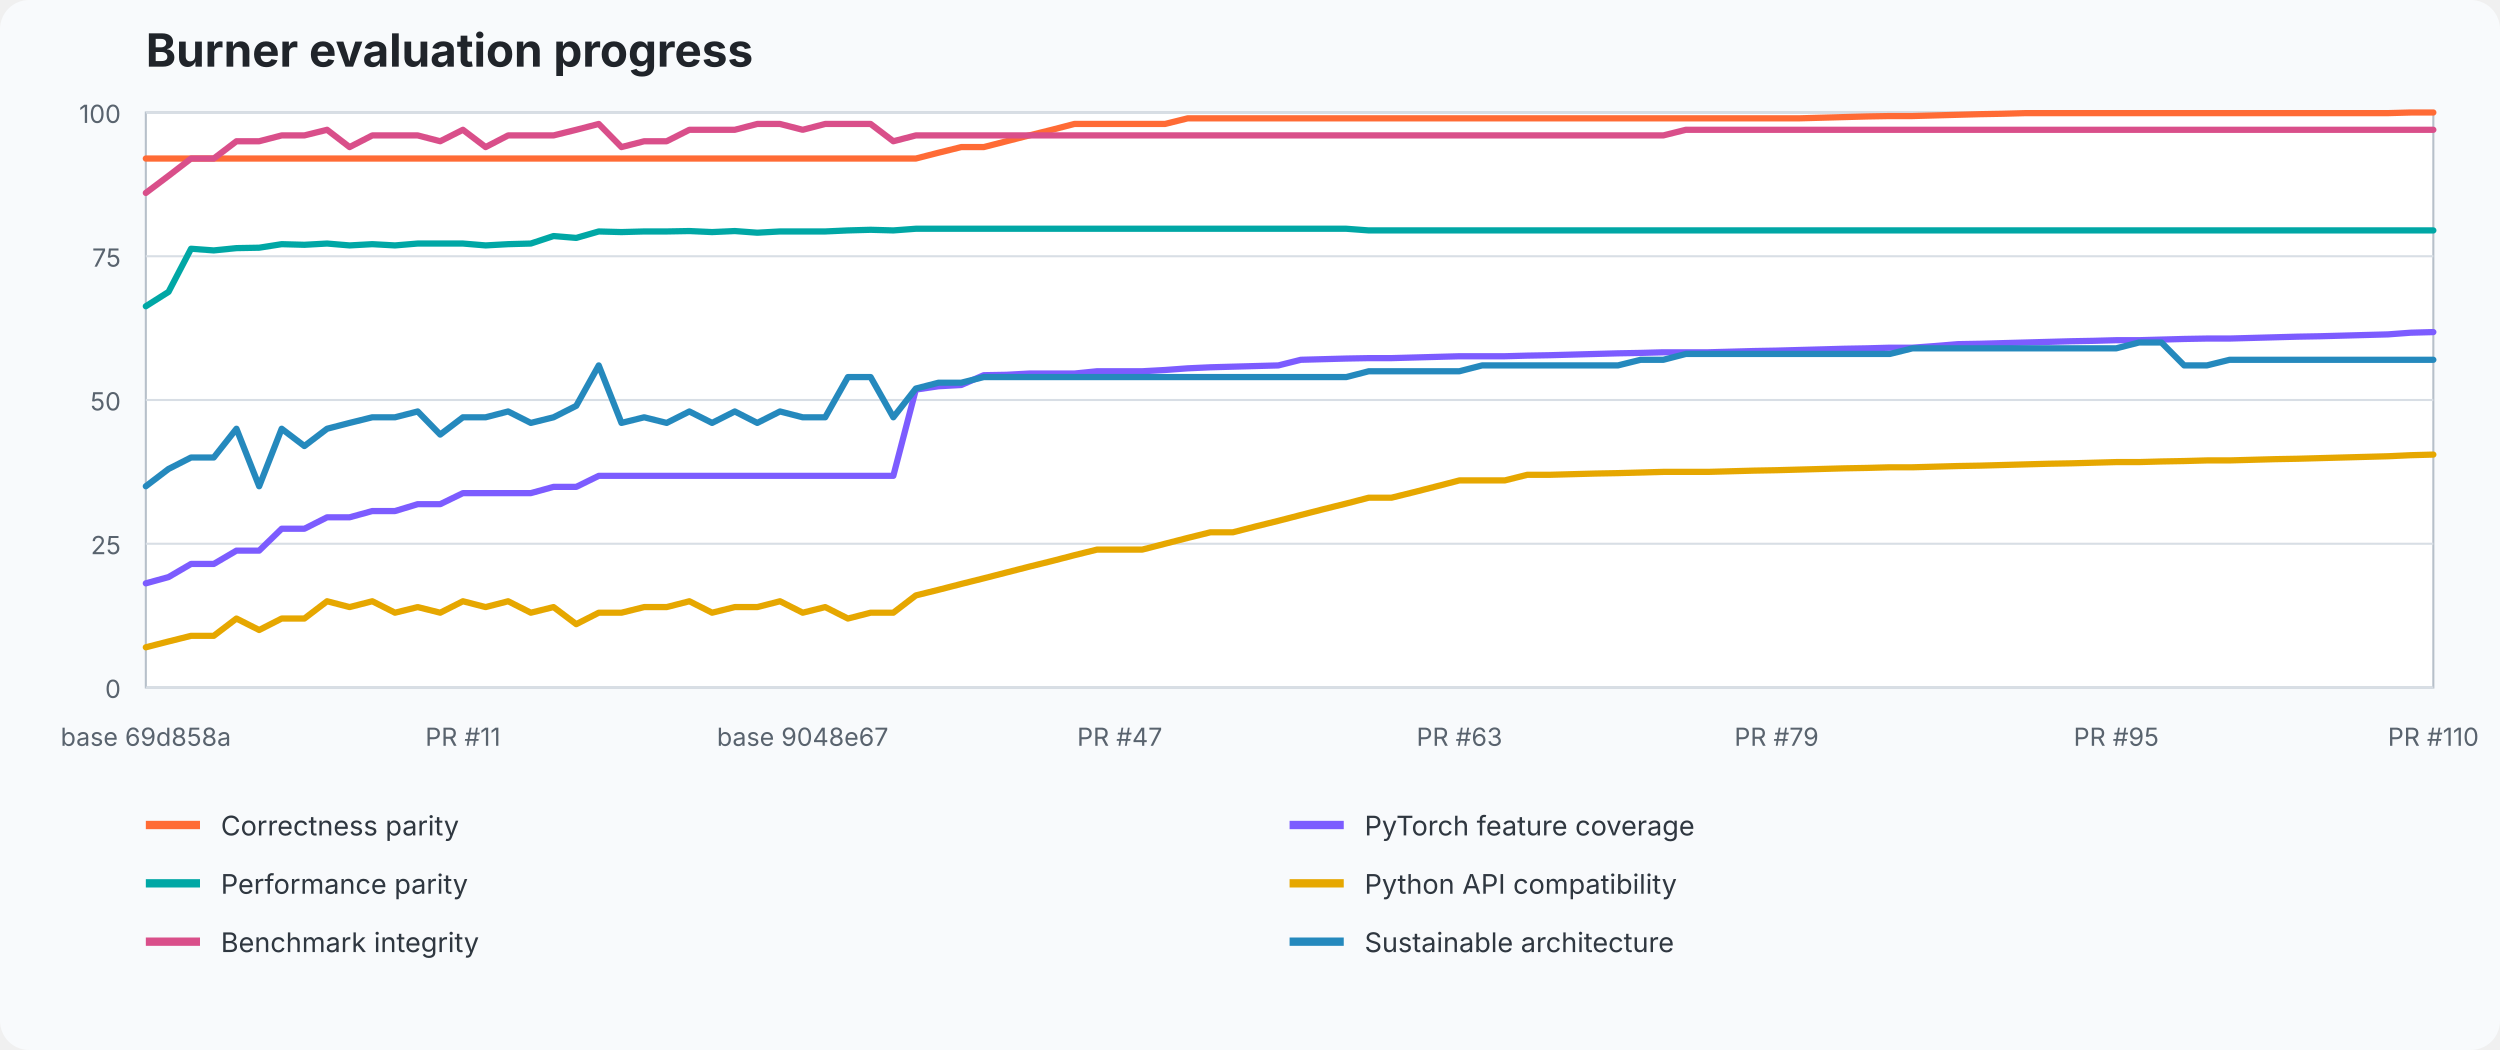
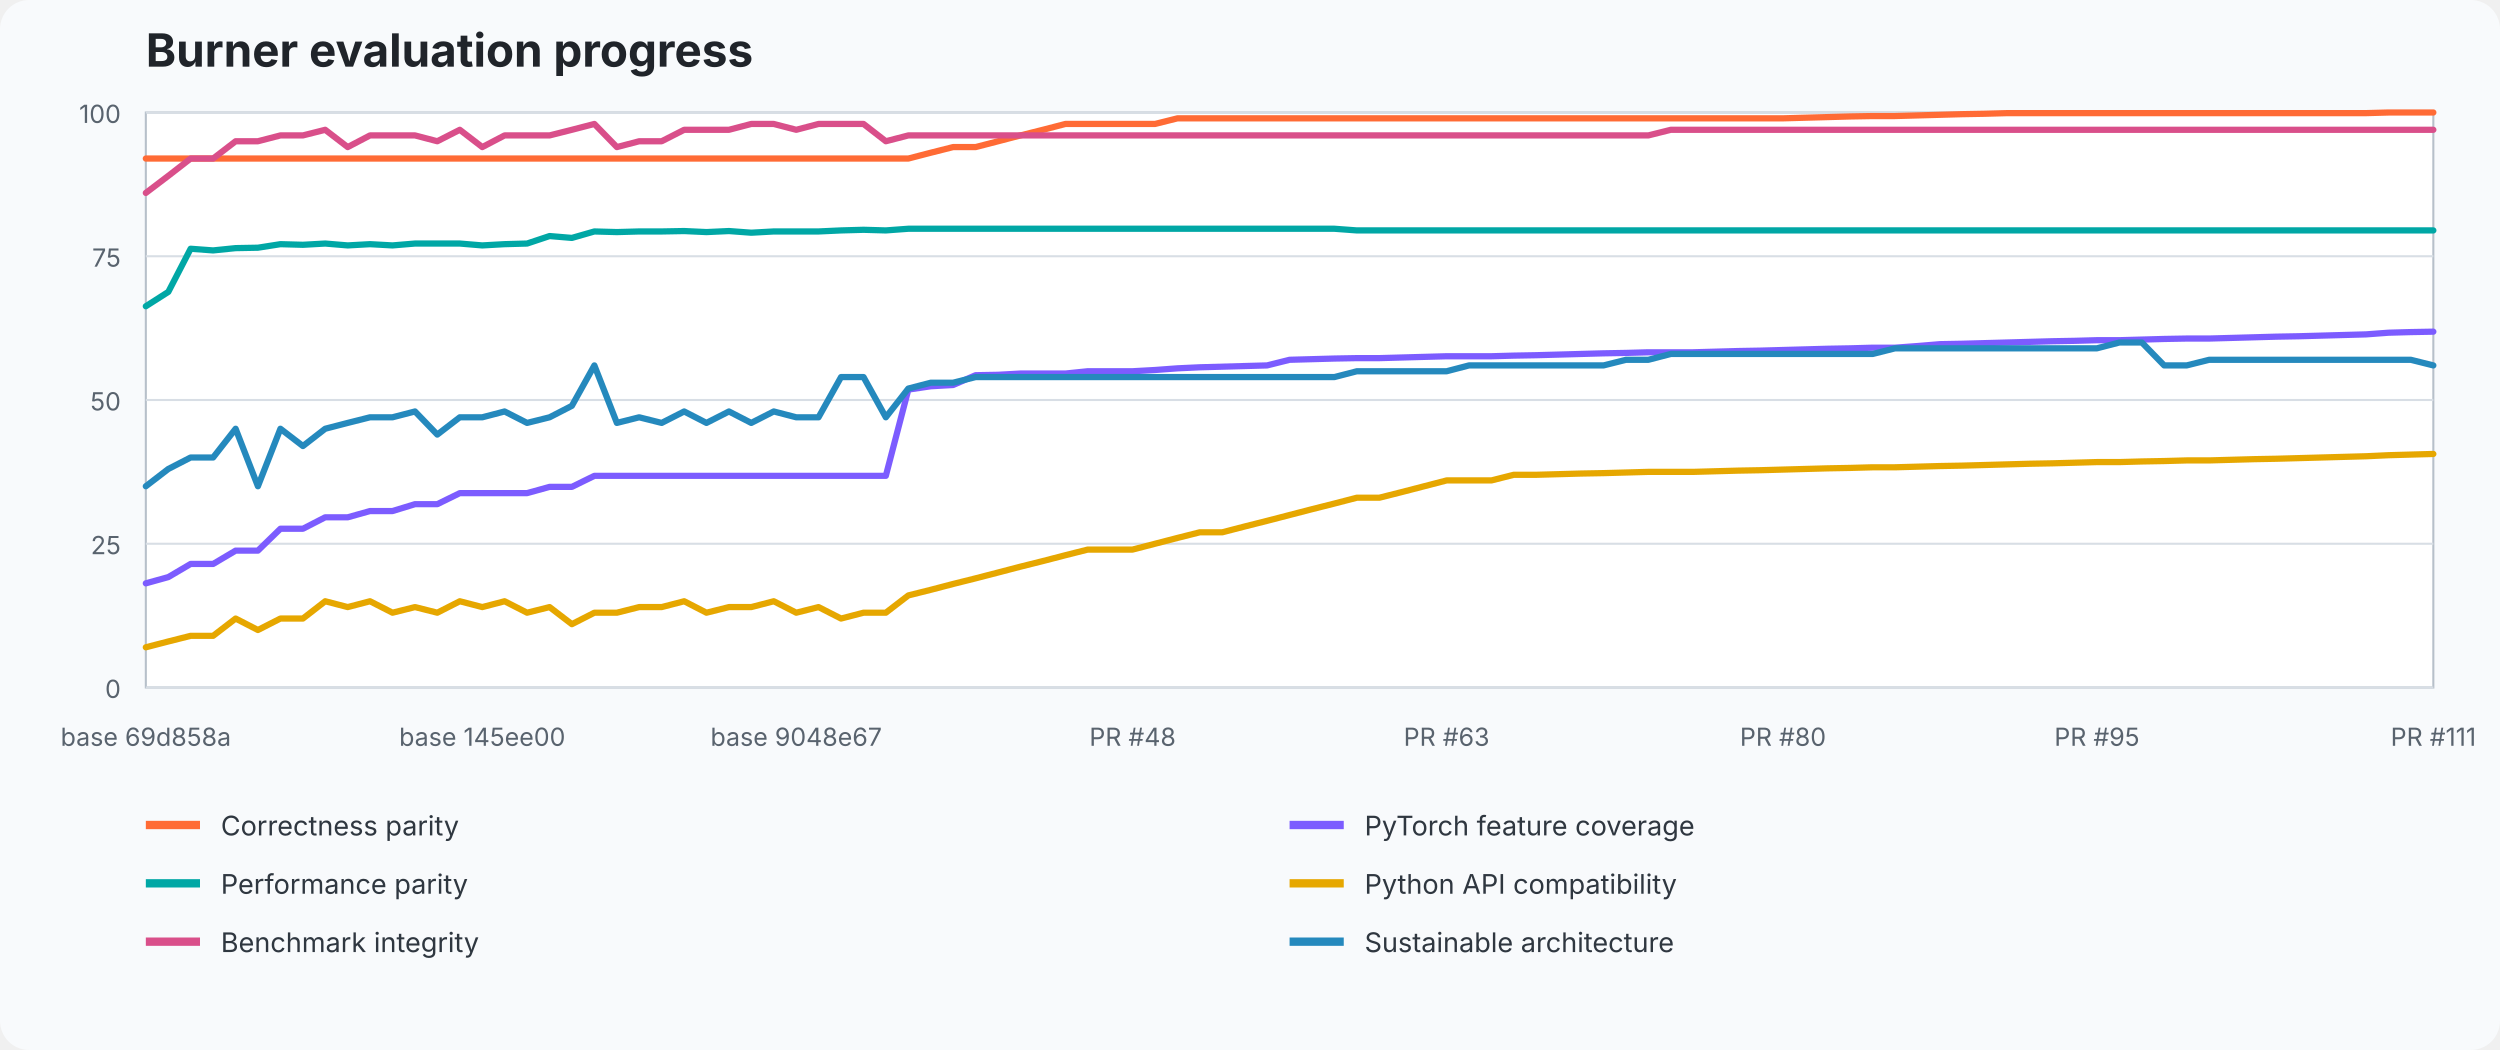
<svg xmlns="http://www.w3.org/2000/svg" width="1200" height="504" viewBox="0 0 1200 504" role="img" aria-labelledby="title desc">
  <style>text{font-family:ui-sans-serif,system-ui,-apple-system,BlinkMacSystemFont,"Segoe UI",sans-serif}.title{font-size:22px;font-weight:700;fill:#20242a}.axis{font-size:12px;fill:#59636e}.legend{font-size:13px;fill:#2f3740}.grid{stroke:#d8dee5;stroke-width:1}.plot{fill:#fff;stroke:#b7c0ca}</style>
  <rect width="100%" height="100%" fill="#f8fafc" rx="14" />
  <text x="70" y="32" class="title">Burner evaluation progress</text>
  <rect x="70" y="54" width="1098" height="276" class="plot" />
  <line x1="70" y1="330" x2="1168" y2="330" class="grid" />
  <text x="58" y="335" text-anchor="end" class="axis">0</text>
  <line x1="70" y1="261" x2="1168" y2="261" class="grid" />
  <text x="58" y="266" text-anchor="end" class="axis">25</text>
  <line x1="70" y1="192" x2="1168" y2="192" class="grid" />
  <text x="58" y="197" text-anchor="end" class="axis">50</text>
  <line x1="70" y1="123" x2="1168" y2="123" class="grid" />
  <text x="58" y="128" text-anchor="end" class="axis">75</text>
  <line x1="70" y1="54" x2="1168" y2="54" class="grid" />
  <text x="58" y="59" text-anchor="end" class="axis">100</text>
-   <polyline points="70.0,76.1 80.9,76.1 91.7,76.1 102.6,76.1 113.5,76.1 124.4,76.1 135.2,76.1 146.1,76.1 157.0,76.1 167.8,76.1 178.7,76.1 189.6,76.1 200.5,76.1 211.3,76.1 222.2,76.1 233.1,76.1 243.9,76.1 254.8,76.1 265.7,76.1 276.6,76.1 287.4,76.1 298.3,76.1 309.2,76.1 320.0,76.1 330.9,76.1 341.8,76.1 352.7,76.1 363.5,76.1 374.4,76.1 385.3,76.1 396.1,76.1 407.0,76.1 417.9,76.1 428.8,76.1 439.6,76.1 450.5,73.3 461.4,70.6 472.2,70.6 483.1,67.8 494.0,65.0 504.9,62.3 515.7,59.5 526.6,59.5 537.5,59.5 548.3,59.5 559.2,59.5 570.1,56.8 581.0,56.8 591.8,56.8 602.7,56.8 613.6,56.8 624.4,56.8 635.3,56.8 646.2,56.8 657.0,56.8 667.9,56.8 678.8,56.8 689.7,56.8 700.5,56.8 711.4,56.8 722.3,56.8 733.1,56.8 744.0,56.8 754.9,56.8 765.8,56.8 776.6,56.8 787.5,56.8 798.4,56.8 809.2,56.8 820.1,56.8 831.0,56.8 841.9,56.8 852.7,56.8 863.6,56.8 874.5,56.5 885.3,56.2 896.2,55.9 907.1,55.7 918.0,55.7 928.8,55.4 939.7,55.1 950.6,54.8 961.4,54.6 972.3,54.3 983.2,54.3 994.1,54.3 1004.9,54.3 1015.8,54.3 1026.7,54.3 1037.5,54.3 1048.4,54.3 1059.3,54.3 1070.2,54.3 1081.0,54.3 1091.9,54.3 1102.8,54.3 1113.6,54.3 1124.5,54.3 1135.4,54.3 1146.3,54.3 1157.1,54.0 1168.0,54.0" fill="none" stroke="#ff6b35" stroke-width="3" stroke-linejoin="round" stroke-linecap="round" />
-   <polyline points="70.0,280.0 80.9,277.0 91.7,270.7 102.6,270.7 113.5,264.3 124.4,264.3 135.2,253.8 146.1,253.8 157.0,248.3 167.8,248.3 178.7,245.3 189.6,245.3 200.5,242.0 211.3,242.0 222.2,236.7 233.1,236.7 243.9,236.7 254.8,236.7 265.7,233.7 276.6,233.7 287.4,228.4 298.3,228.4 309.2,228.4 320.0,228.4 330.9,228.4 341.8,228.4 352.7,228.4 363.5,228.4 374.4,228.4 385.3,228.4 396.1,228.4 407.0,228.4 417.9,228.4 428.8,228.4 439.6,187.0 450.5,185.4 461.4,184.8 472.2,180.1 483.1,179.9 494.0,179.3 504.9,179.3 515.7,179.3 526.6,178.2 537.5,178.2 548.3,178.2 559.2,177.6 570.1,176.8 581.0,176.3 591.8,176.0 602.7,175.7 613.6,175.4 624.4,172.7 635.3,172.4 646.2,172.1 657.0,171.9 667.9,171.9 678.8,171.6 689.7,171.3 700.5,171.0 711.4,171.0 722.3,171.0 733.1,170.7 744.0,170.5 754.9,170.2 765.8,169.9 776.6,169.6 787.5,169.4 798.4,169.1 809.2,169.1 820.1,169.1 831.0,168.8 841.9,168.5 852.7,168.3 863.6,168.0 874.5,167.7 885.3,167.4 896.2,167.2 907.1,166.9 918.0,166.9 928.8,166.1 939.7,165.2 950.6,165.0 961.4,164.7 972.3,164.4 983.2,164.1 994.1,163.8 1004.9,163.6 1015.8,163.3 1026.7,163.3 1037.5,163.0 1048.4,162.7 1059.3,162.5 1070.2,162.5 1081.0,162.2 1091.9,161.9 1102.8,161.6 1113.6,161.4 1124.5,161.1 1135.4,160.8 1146.3,160.5 1157.1,159.7 1168.0,159.4" fill="none" stroke="#7c5cff" stroke-width="3" stroke-linejoin="round" stroke-linecap="round" />
-   <polyline points="70.0,147.0 80.9,140.1 91.7,119.4 102.6,120.2 113.5,119.1 124.4,118.9 135.2,117.2 146.1,117.5 157.0,116.9 167.8,117.8 178.7,117.2 189.6,117.8 200.5,116.9 211.3,116.9 222.2,116.9 233.1,117.8 243.9,117.2 254.8,116.9 265.7,113.3 276.6,114.2 287.4,111.1 298.3,111.4 309.2,111.1 320.0,111.1 330.9,110.9 341.8,111.4 352.7,110.9 363.5,111.7 374.4,111.1 385.3,111.1 396.1,111.1 407.0,110.6 417.9,110.3 428.8,110.6 439.6,109.8 450.5,109.8 461.4,109.8 472.2,109.8 483.1,109.8 494.0,109.8 504.9,109.8 515.7,109.8 526.6,109.8 537.5,109.8 548.3,109.8 559.2,109.8 570.1,109.8 581.0,109.8 591.8,109.8 602.7,109.8 613.6,109.8 624.4,109.8 635.3,109.8 646.2,109.8 657.0,110.6 667.9,110.6 678.8,110.6 689.7,110.6 700.5,110.6 711.4,110.6 722.3,110.6 733.1,110.6 744.0,110.6 754.9,110.6 765.8,110.6 776.6,110.6 787.5,110.6 798.4,110.6 809.2,110.6 820.1,110.6 831.0,110.6 841.9,110.6 852.7,110.6 863.6,110.6 874.5,110.6 885.3,110.6 896.2,110.6 907.1,110.6 918.0,110.6 928.8,110.6 939.7,110.6 950.6,110.6 961.4,110.6 972.3,110.6 983.2,110.6 994.1,110.6 1004.9,110.6 1015.8,110.6 1026.7,110.6 1037.5,110.6 1048.4,110.6 1059.3,110.6 1070.2,110.6 1081.0,110.6 1091.9,110.6 1102.8,110.6 1113.6,110.6 1124.5,110.6 1135.4,110.6 1146.3,110.6 1157.1,110.6 1168.0,110.6" fill="none" stroke="#00a7a5" stroke-width="3" stroke-linejoin="round" stroke-linecap="round" />
-   <polyline points="70.0,310.7 80.9,307.9 91.7,305.2 102.6,305.2 113.5,296.9 124.4,302.4 135.2,296.9 146.1,296.9 157.0,288.6 167.8,291.4 178.7,288.6 189.6,294.1 200.5,291.4 211.3,294.1 222.2,288.6 233.1,291.4 243.9,288.6 254.8,294.1 265.7,291.4 276.6,299.6 287.4,294.1 298.3,294.1 309.2,291.4 320.0,291.4 330.9,288.6 341.8,294.1 352.7,291.4 363.5,291.4 374.4,288.6 385.3,294.1 396.1,291.4 407.0,296.9 417.9,294.1 428.8,294.1 439.6,285.8 450.5,283.1 461.4,280.3 472.2,277.6 483.1,274.8 494.0,272.0 504.9,269.3 515.7,266.5 526.6,263.8 537.5,263.8 548.3,263.8 559.2,261.0 570.1,258.2 581.0,255.5 591.8,255.5 602.7,252.7 613.6,250.0 624.4,247.2 635.3,244.4 646.2,241.7 657.0,238.9 667.9,238.9 678.8,236.2 689.7,233.4 700.5,230.6 711.4,230.6 722.3,230.6 733.1,227.9 744.0,227.9 754.9,227.6 765.8,227.3 776.6,227.1 787.5,226.8 798.4,226.5 809.2,226.5 820.1,226.5 831.0,226.2 841.9,225.9 852.7,225.7 863.6,225.4 874.5,225.1 885.3,224.8 896.2,224.6 907.1,224.3 918.0,224.3 928.8,224.0 939.7,223.7 950.6,223.5 961.4,223.2 972.3,222.9 983.2,222.6 994.1,222.4 1004.9,222.1 1015.8,221.8 1026.7,221.8 1037.5,221.5 1048.4,221.3 1059.3,221.0 1070.2,221.0 1081.0,220.7 1091.9,220.4 1102.8,220.2 1113.6,219.9 1124.5,219.6 1135.4,219.3 1146.3,219.0 1157.1,218.5 1168.0,218.2" fill="none" stroke="#e6a700" stroke-width="3" stroke-linejoin="round" stroke-linecap="round" />
-   <polyline points="70.0,92.6 80.9,84.4 91.7,76.1 102.6,76.1 113.5,67.8 124.4,67.8 135.2,65.0 146.1,65.0 157.0,62.3 167.8,70.6 178.7,65.0 189.6,65.0 200.5,65.0 211.3,67.8 222.2,62.3 233.1,70.6 243.9,65.0 254.8,65.0 265.7,65.0 276.6,62.3 287.4,59.5 298.3,70.6 309.2,67.8 320.0,67.8 330.9,62.3 341.8,62.3 352.7,62.3 363.5,59.5 374.4,59.5 385.3,62.3 396.1,59.5 407.0,59.5 417.9,59.5 428.8,67.8 439.6,65.0 450.5,65.0 461.4,65.0 472.2,65.0 483.1,65.0 494.0,65.0 504.9,65.0 515.7,65.0 526.6,65.0 537.5,65.0 548.3,65.0 559.2,65.0 570.1,65.0 581.0,65.0 591.8,65.0 602.7,65.0 613.6,65.0 624.4,65.0 635.3,65.0 646.2,65.0 657.0,65.0 667.9,65.0 678.8,65.0 689.7,65.0 700.5,65.0 711.4,65.0 722.3,65.0 733.1,65.0 744.0,65.0 754.9,65.0 765.8,65.0 776.6,65.0 787.5,65.0 798.4,65.0 809.2,62.3 820.1,62.3 831.0,62.3 841.9,62.3 852.7,62.3 863.6,62.3 874.5,62.3 885.3,62.3 896.2,62.3 907.1,62.3 918.0,62.3 928.8,62.3 939.7,62.3 950.6,62.3 961.4,62.3 972.3,62.3 983.2,62.3 994.1,62.3 1004.9,62.3 1015.8,62.3 1026.7,62.3 1037.5,62.3 1048.4,62.3 1059.3,62.3 1070.2,62.3 1081.0,62.3 1091.9,62.3 1102.8,62.3 1113.6,62.3 1124.5,62.3 1135.4,62.3 1146.3,62.3 1157.1,62.3 1168.0,62.3" fill="none" stroke="#d94f8a" stroke-width="3" stroke-linejoin="round" stroke-linecap="round" />
-   <polyline points="70.0,233.4 80.9,225.1 91.7,219.6 102.6,219.6 113.5,205.8 124.4,233.4 135.2,205.8 146.1,214.1 157.0,205.8 167.8,203.0 178.7,200.3 189.6,200.3 200.5,197.5 211.3,208.6 222.2,200.3 233.1,200.3 243.9,197.5 254.8,203.0 265.7,200.3 276.6,194.8 287.4,175.4 298.3,203.0 309.2,200.3 320.0,203.0 330.9,197.5 341.8,203.0 352.7,197.5 363.5,203.0 374.4,197.5 385.3,200.3 396.1,200.3 407.0,181.0 417.9,181.0 428.8,200.3 439.6,186.5 450.5,183.7 461.4,183.7 472.2,181.0 483.1,181.0 494.0,181.0 504.9,181.0 515.7,181.0 526.6,181.0 537.5,181.0 548.3,181.0 559.2,181.0 570.1,181.0 581.0,181.0 591.8,181.0 602.7,181.0 613.6,181.0 624.4,181.0 635.3,181.0 646.2,181.0 657.0,178.2 667.9,178.2 678.8,178.2 689.7,178.2 700.5,178.2 711.4,175.4 722.3,175.4 733.1,175.4 744.0,175.4 754.9,175.4 765.8,175.4 776.6,175.4 787.5,172.7 798.4,172.7 809.2,169.9 820.1,169.9 831.0,169.9 841.9,169.9 852.7,169.9 863.6,169.9 874.5,169.9 885.3,169.9 896.2,169.9 907.1,169.9 918.0,167.2 928.8,167.2 939.7,167.2 950.6,167.2 961.4,167.2 972.3,167.2 983.2,167.2 994.1,167.2 1004.9,167.2 1015.8,167.2 1026.7,164.4 1037.5,164.4 1048.4,175.4 1059.3,175.4 1070.2,172.7 1081.0,172.7 1091.9,172.7 1102.8,172.7 1113.6,172.7 1124.5,172.7 1135.4,172.7 1146.3,172.7 1157.1,172.7 1168.0,172.7" fill="none" stroke="#2589bd" stroke-width="3" stroke-linejoin="round" stroke-linecap="round" />
+   <polyline points="70.0,76.1 80.8,76.1 91.5,76.1 102.3,76.1 113.1,76.1 123.8,76.1 134.6,76.1 145.4,76.1 156.1,76.1 166.9,76.1 177.6,76.1 188.4,76.1 199.2,76.1 209.9,76.1 220.7,76.1 231.5,76.1 242.2,76.1 253.0,76.1 263.8,76.1 274.5,76.1 285.3,76.1 296.1,76.1 306.8,76.1 317.6,76.1 328.4,76.1 339.1,76.1 349.9,76.1 360.6,76.1 371.4,76.1 382.2,76.1 392.9,76.1 403.7,76.1 414.5,76.1 425.2,76.1 436.0,76.1 446.8,73.3 457.5,70.6 468.3,70.6 479.1,67.8 489.8,65.0 500.6,62.3 511.4,59.5 522.1,59.5 532.9,59.5 543.6,59.5 554.4,59.5 565.2,56.8 575.9,56.8 586.7,56.8 597.5,56.8 608.2,56.8 619.0,56.8 629.8,56.8 640.5,56.8 651.3,56.8 662.1,56.8 672.8,56.8 683.6,56.8 694.4,56.8 705.1,56.8 715.9,56.8 726.6,56.8 737.4,56.8 748.2,56.8 758.9,56.8 769.7,56.8 780.5,56.8 791.2,56.8 802.0,56.8 812.8,56.8 823.5,56.8 834.3,56.8 845.1,56.8 855.8,56.8 866.6,56.5 877.4,56.2 888.1,55.9 898.9,55.7 909.6,55.7 920.4,55.4 931.2,55.1 941.9,54.8 952.7,54.6 963.5,54.3 974.2,54.3 985.0,54.3 995.8,54.3 1006.5,54.3 1017.3,54.3 1028.1,54.3 1038.8,54.3 1049.6,54.3 1060.4,54.3 1071.1,54.3 1081.9,54.3 1092.6,54.3 1103.4,54.3 1114.2,54.3 1124.9,54.3 1135.7,54.3 1146.5,54.0 1157.2,54.0 1168.0,54.0" fill="none" stroke="#ff6b35" stroke-width="3" stroke-linejoin="round" stroke-linecap="round" />
+   <polyline points="70.0,280.0 80.8,277.0 91.5,270.7 102.3,270.7 113.1,264.3 123.8,264.3 134.6,253.8 145.4,253.8 156.1,248.3 166.9,248.3 177.6,245.3 188.4,245.3 199.2,242.0 209.9,242.0 220.7,236.7 231.5,236.7 242.2,236.7 253.0,236.7 263.8,233.7 274.5,233.7 285.3,228.4 296.1,228.4 306.8,228.4 317.6,228.4 328.4,228.4 339.1,228.4 349.9,228.4 360.6,228.4 371.4,228.4 382.2,228.4 392.9,228.4 403.7,228.4 414.5,228.4 425.2,228.4 436.0,187.0 446.8,185.4 457.5,184.8 468.3,180.1 479.1,179.9 489.8,179.3 500.6,179.3 511.4,179.3 522.1,178.2 532.9,178.2 543.6,178.2 554.4,177.6 565.2,176.8 575.9,176.3 586.7,176.0 597.5,175.7 608.2,175.4 619.0,172.7 629.8,172.4 640.5,172.1 651.3,171.9 662.1,171.9 672.8,171.6 683.6,171.3 694.4,171.0 705.1,171.0 715.9,171.0 726.6,170.7 737.4,170.5 748.2,170.2 758.9,169.9 769.7,169.6 780.5,169.4 791.2,169.1 802.0,169.1 812.8,169.1 823.5,168.8 834.3,168.5 845.1,168.3 855.8,168.0 866.6,167.7 877.4,167.4 888.1,167.2 898.9,166.9 909.6,166.9 920.4,166.1 931.2,165.2 941.9,165.0 952.7,164.7 963.5,164.4 974.2,164.1 985.0,163.8 995.8,163.6 1006.5,163.3 1017.3,163.3 1028.1,163.0 1038.8,162.7 1049.6,162.5 1060.4,162.5 1071.1,162.2 1081.9,161.9 1092.6,161.6 1103.4,161.4 1114.2,161.1 1124.9,160.8 1135.7,160.5 1146.5,159.7 1157.2,159.4 1168.0,159.2" fill="none" stroke="#7c5cff" stroke-width="3" stroke-linejoin="round" stroke-linecap="round" />
+   <polyline points="70.0,147.0 80.8,140.1 91.5,119.4 102.3,120.2 113.1,119.1 123.8,118.9 134.6,117.2 145.4,117.5 156.1,116.9 166.9,117.8 177.6,117.2 188.4,117.8 199.2,116.9 209.9,116.9 220.7,116.9 231.5,117.8 242.2,117.2 253.0,116.9 263.8,113.3 274.5,114.2 285.3,111.1 296.1,111.4 306.8,111.1 317.6,111.1 328.4,110.9 339.1,111.4 349.9,110.9 360.6,111.7 371.4,111.1 382.2,111.1 392.9,111.1 403.7,110.6 414.5,110.3 425.2,110.6 436.0,109.8 446.8,109.8 457.5,109.8 468.3,109.8 479.1,109.8 489.8,109.8 500.6,109.8 511.4,109.8 522.1,109.8 532.9,109.8 543.6,109.8 554.4,109.8 565.2,109.8 575.9,109.8 586.7,109.8 597.5,109.8 608.2,109.8 619.0,109.8 629.8,109.8 640.5,109.8 651.3,110.6 662.1,110.6 672.8,110.6 683.6,110.6 694.4,110.6 705.1,110.6 715.9,110.6 726.6,110.6 737.4,110.6 748.2,110.6 758.9,110.6 769.7,110.6 780.5,110.6 791.2,110.6 802.0,110.6 812.8,110.6 823.5,110.6 834.3,110.6 845.1,110.6 855.8,110.6 866.6,110.6 877.4,110.6 888.1,110.6 898.9,110.6 909.6,110.6 920.4,110.6 931.2,110.6 941.9,110.6 952.7,110.6 963.5,110.6 974.2,110.6 985.0,110.6 995.8,110.6 1006.5,110.6 1017.3,110.6 1028.1,110.6 1038.8,110.6 1049.6,110.6 1060.4,110.6 1071.1,110.6 1081.9,110.6 1092.6,110.6 1103.4,110.6 1114.2,110.6 1124.9,110.6 1135.7,110.6 1146.5,110.6 1157.2,110.6 1168.0,110.6" fill="none" stroke="#00a7a5" stroke-width="3" stroke-linejoin="round" stroke-linecap="round" />
+   <polyline points="70.0,310.7 80.8,307.9 91.5,305.2 102.3,305.2 113.1,296.9 123.8,302.4 134.6,296.9 145.4,296.9 156.1,288.6 166.9,291.4 177.6,288.6 188.4,294.1 199.2,291.4 209.9,294.1 220.7,288.6 231.5,291.4 242.2,288.6 253.0,294.1 263.8,291.4 274.5,299.6 285.3,294.1 296.1,294.1 306.8,291.4 317.6,291.4 328.4,288.6 339.1,294.1 349.9,291.4 360.6,291.4 371.4,288.6 382.2,294.1 392.9,291.4 403.7,296.9 414.5,294.1 425.2,294.1 436.0,285.8 446.8,283.1 457.5,280.3 468.3,277.6 479.1,274.8 489.8,272.0 500.6,269.3 511.4,266.5 522.1,263.8 532.9,263.8 543.6,263.8 554.4,261.0 565.2,258.2 575.9,255.5 586.7,255.5 597.5,252.7 608.2,250.0 619.0,247.2 629.8,244.4 640.5,241.7 651.3,238.9 662.1,238.9 672.8,236.2 683.6,233.4 694.4,230.6 705.1,230.6 715.9,230.6 726.6,227.9 737.4,227.9 748.2,227.6 758.9,227.3 769.7,227.1 780.5,226.8 791.2,226.5 802.0,226.5 812.8,226.5 823.5,226.2 834.3,225.9 845.1,225.7 855.8,225.4 866.6,225.1 877.4,224.8 888.1,224.6 898.9,224.3 909.6,224.3 920.4,224.0 931.2,223.7 941.9,223.5 952.7,223.2 963.5,222.9 974.2,222.6 985.0,222.4 995.8,222.1 1006.5,221.8 1017.3,221.8 1028.1,221.5 1038.8,221.3 1049.6,221.0 1060.4,221.0 1071.1,220.7 1081.9,220.4 1092.6,220.2 1103.4,219.9 1114.2,219.6 1124.9,219.3 1135.7,219.0 1146.5,218.5 1157.2,218.2 1168.0,217.9" fill="none" stroke="#e6a700" stroke-width="3" stroke-linejoin="round" stroke-linecap="round" />
+   <polyline points="70.0,92.6 80.8,84.4 91.5,76.1 102.3,76.1 113.1,67.8 123.8,67.8 134.6,65.0 145.4,65.0 156.1,62.3 166.9,70.6 177.6,65.0 188.4,65.0 199.2,65.0 209.9,67.8 220.7,62.3 231.5,70.6 242.2,65.0 253.0,65.0 263.8,65.0 274.5,62.3 285.3,59.5 296.1,70.6 306.8,67.8 317.6,67.8 328.4,62.3 339.1,62.3 349.9,62.3 360.6,59.5 371.4,59.5 382.2,62.3 392.9,59.5 403.7,59.5 414.5,59.5 425.2,67.8 436.0,65.0 446.8,65.0 457.5,65.0 468.3,65.0 479.1,65.0 489.8,65.0 500.6,65.0 511.4,65.0 522.1,65.0 532.9,65.0 543.6,65.0 554.4,65.0 565.2,65.0 575.9,65.0 586.7,65.0 597.5,65.0 608.2,65.0 619.0,65.0 629.8,65.0 640.5,65.0 651.3,65.0 662.1,65.0 672.8,65.0 683.6,65.0 694.4,65.0 705.1,65.0 715.9,65.0 726.6,65.0 737.4,65.0 748.2,65.0 758.9,65.0 769.7,65.0 780.5,65.0 791.2,65.0 802.0,62.3 812.8,62.3 823.5,62.3 834.3,62.3 845.1,62.3 855.8,62.3 866.6,62.3 877.4,62.3 888.1,62.3 898.9,62.3 909.6,62.3 920.4,62.3 931.2,62.3 941.9,62.3 952.7,62.3 963.5,62.3 974.2,62.3 985.0,62.3 995.8,62.3 1006.5,62.3 1017.3,62.3 1028.1,62.3 1038.8,62.3 1049.6,62.3 1060.4,62.3 1071.1,62.3 1081.9,62.3 1092.6,62.3 1103.4,62.3 1114.2,62.3 1124.9,62.3 1135.7,62.3 1146.5,62.3 1157.2,62.3 1168.0,62.3" fill="none" stroke="#d94f8a" stroke-width="3" stroke-linejoin="round" stroke-linecap="round" />
+   <polyline points="70.0,233.4 80.8,225.1 91.5,219.6 102.3,219.6 113.1,205.8 123.8,233.4 134.6,205.8 145.4,214.1 156.1,205.8 166.9,203.0 177.6,200.3 188.4,200.3 199.2,197.5 209.9,208.6 220.7,200.3 231.5,200.3 242.2,197.5 253.0,203.0 263.8,200.3 274.5,194.8 285.3,175.4 296.1,203.0 306.8,200.3 317.6,203.0 328.4,197.5 339.1,203.0 349.9,197.5 360.6,203.0 371.4,197.5 382.2,200.3 392.9,200.3 403.7,181.0 414.5,181.0 425.2,200.3 436.0,186.5 446.8,183.7 457.5,183.7 468.3,181.0 479.1,181.0 489.8,181.0 500.6,181.0 511.4,181.0 522.1,181.0 532.9,181.0 543.6,181.0 554.4,181.0 565.2,181.0 575.9,181.0 586.7,181.0 597.5,181.0 608.2,181.0 619.0,181.0 629.8,181.0 640.5,181.0 651.3,178.2 662.1,178.2 672.8,178.2 683.6,178.2 694.4,178.2 705.1,175.4 715.9,175.4 726.6,175.4 737.4,175.4 748.2,175.4 758.9,175.4 769.7,175.4 780.5,172.7 791.2,172.7 802.0,169.9 812.8,169.9 823.5,169.9 834.3,169.9 845.1,169.9 855.8,169.9 866.6,169.9 877.4,169.9 888.1,169.9 898.9,169.9 909.6,167.2 920.4,167.2 931.2,167.2 941.9,167.2 952.7,167.2 963.5,167.2 974.2,167.2 985.0,167.2 995.8,167.2 1006.5,167.2 1017.3,164.4 1028.1,164.4 1038.8,175.4 1049.6,175.4 1060.4,172.7 1071.1,172.7 1081.9,172.7 1092.6,172.7 1103.4,172.7 1114.2,172.7 1124.9,172.7 1135.7,172.7 1146.5,172.7 1157.2,172.7 1168.0,175.4" fill="none" stroke="#2589bd" stroke-width="3" stroke-linejoin="round" stroke-linecap="round" />
  <text x="70" y="358" text-anchor="middle" class="axis">base 69d858a</text>
-   <text x="222.198" y="358" text-anchor="middle" class="axis">PR #11</text>
-   <text x="385.267" y="358" text-anchor="middle" class="axis">base 9048e67</text>
-   <text x="537.465" y="358" text-anchor="middle" class="axis">PR #47</text>
-   <text x="700.535" y="358" text-anchor="middle" class="axis">PR #63</text>
-   <text x="852.733" y="358" text-anchor="middle" class="axis">PR #79</text>
-   <text x="1015.802" y="358" text-anchor="middle" class="axis">PR #95</text>
-   <text x="1168" y="358" text-anchor="middle" class="axis">PR #110</text>
+   <text x="231.471" y="358" text-anchor="middle" class="axis">base 145ee00</text>
+   <text x="382.176" y="358" text-anchor="middle" class="axis">base 9048e67</text>
+   <text x="543.647" y="358" text-anchor="middle" class="axis">PR #48</text>
+   <text x="694.353" y="358" text-anchor="middle" class="axis">PR #63</text>
+   <text x="855.824" y="358" text-anchor="middle" class="axis">PR #80</text>
+   <text x="1006.529" y="358" text-anchor="middle" class="axis">PR #95</text>
+   <text x="1168" y="358" text-anchor="middle" class="axis">PR #111</text>
  <line x1="70" y1="396" x2="96" y2="396" stroke="#ff6b35" stroke-width="4" />
  <text x="106" y="401" class="legend">Correctness parity</text>
  <line x1="619" y1="396" x2="645" y2="396" stroke="#7c5cff" stroke-width="4" />
  <text x="655" y="401" class="legend">PyTorch feature coverage</text>
  <line x1="70" y1="424" x2="96" y2="424" stroke="#00a7a5" stroke-width="4" />
  <text x="106" y="429" class="legend">Performance parity</text>
  <line x1="619" y1="424" x2="645" y2="424" stroke="#e6a700" stroke-width="4" />
  <text x="655" y="429" class="legend">Python API compatibility</text>
  <line x1="70" y1="452" x2="96" y2="452" stroke="#d94f8a" stroke-width="4" />
  <text x="106" y="457" class="legend">Benchmark integrity</text>
  <line x1="619" y1="452" x2="645" y2="452" stroke="#2589bd" stroke-width="4" />
  <text x="655" y="457" class="legend">Sustainable architecture</text>
</svg>
